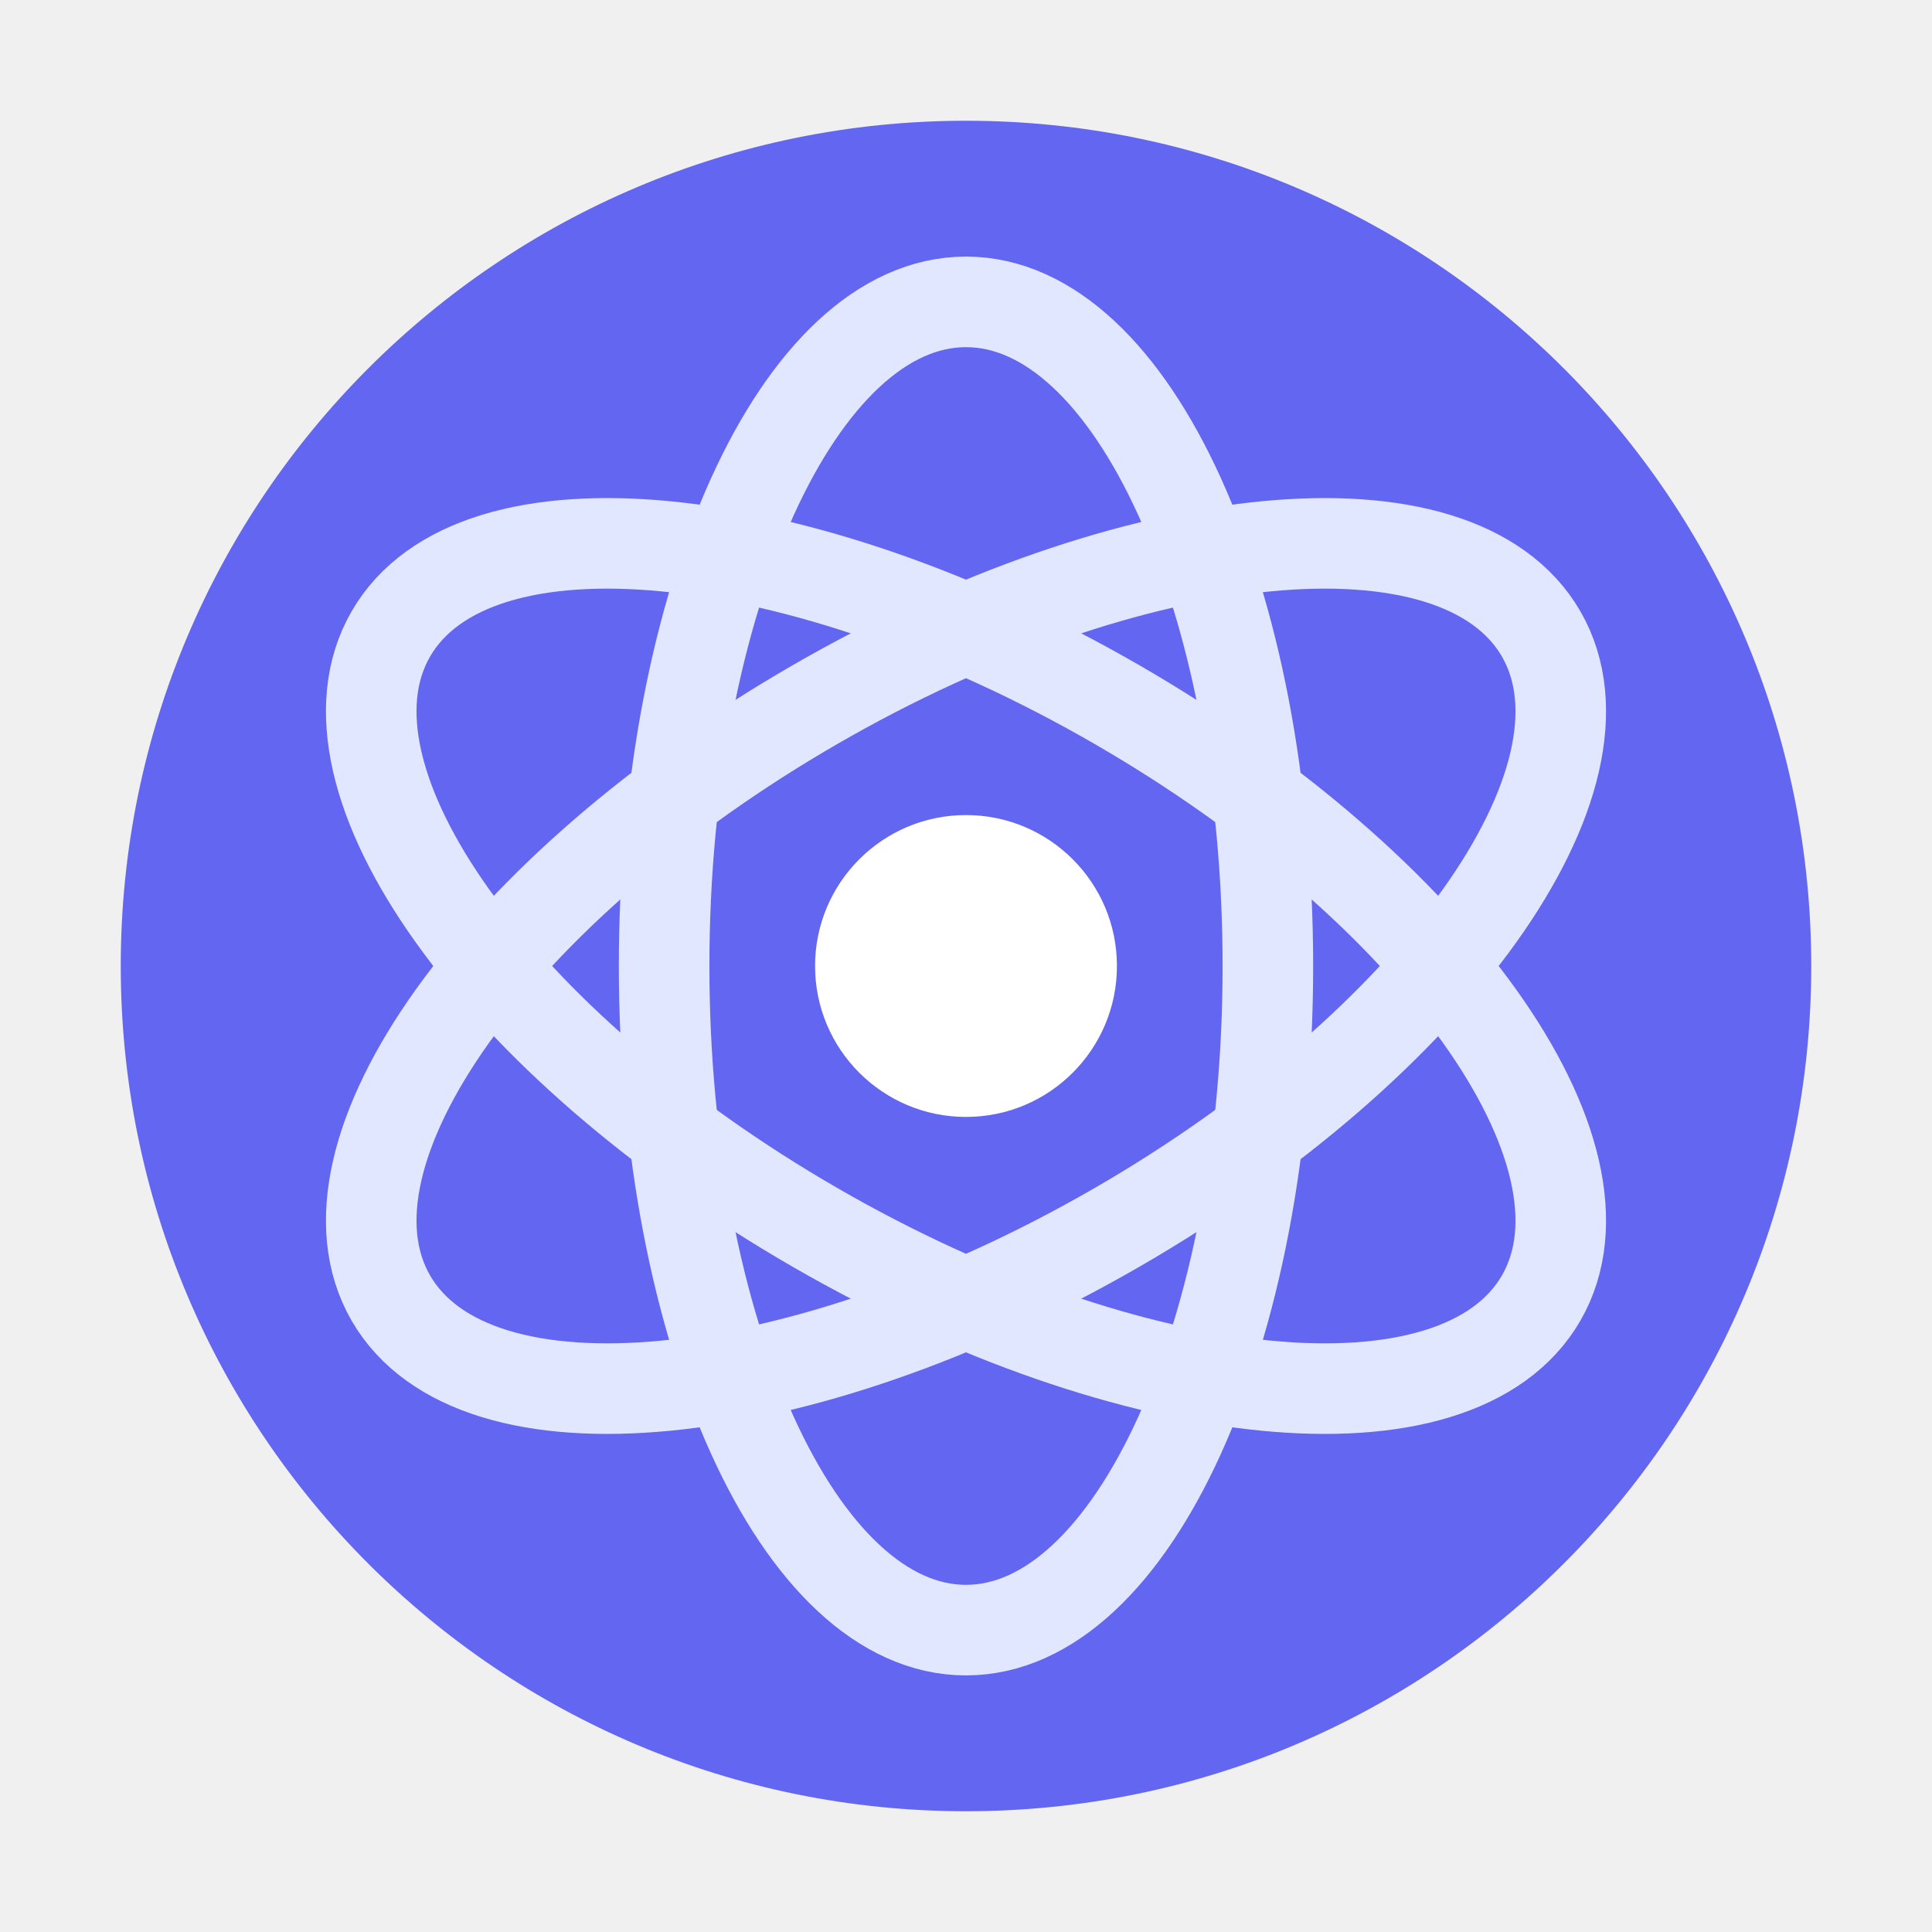
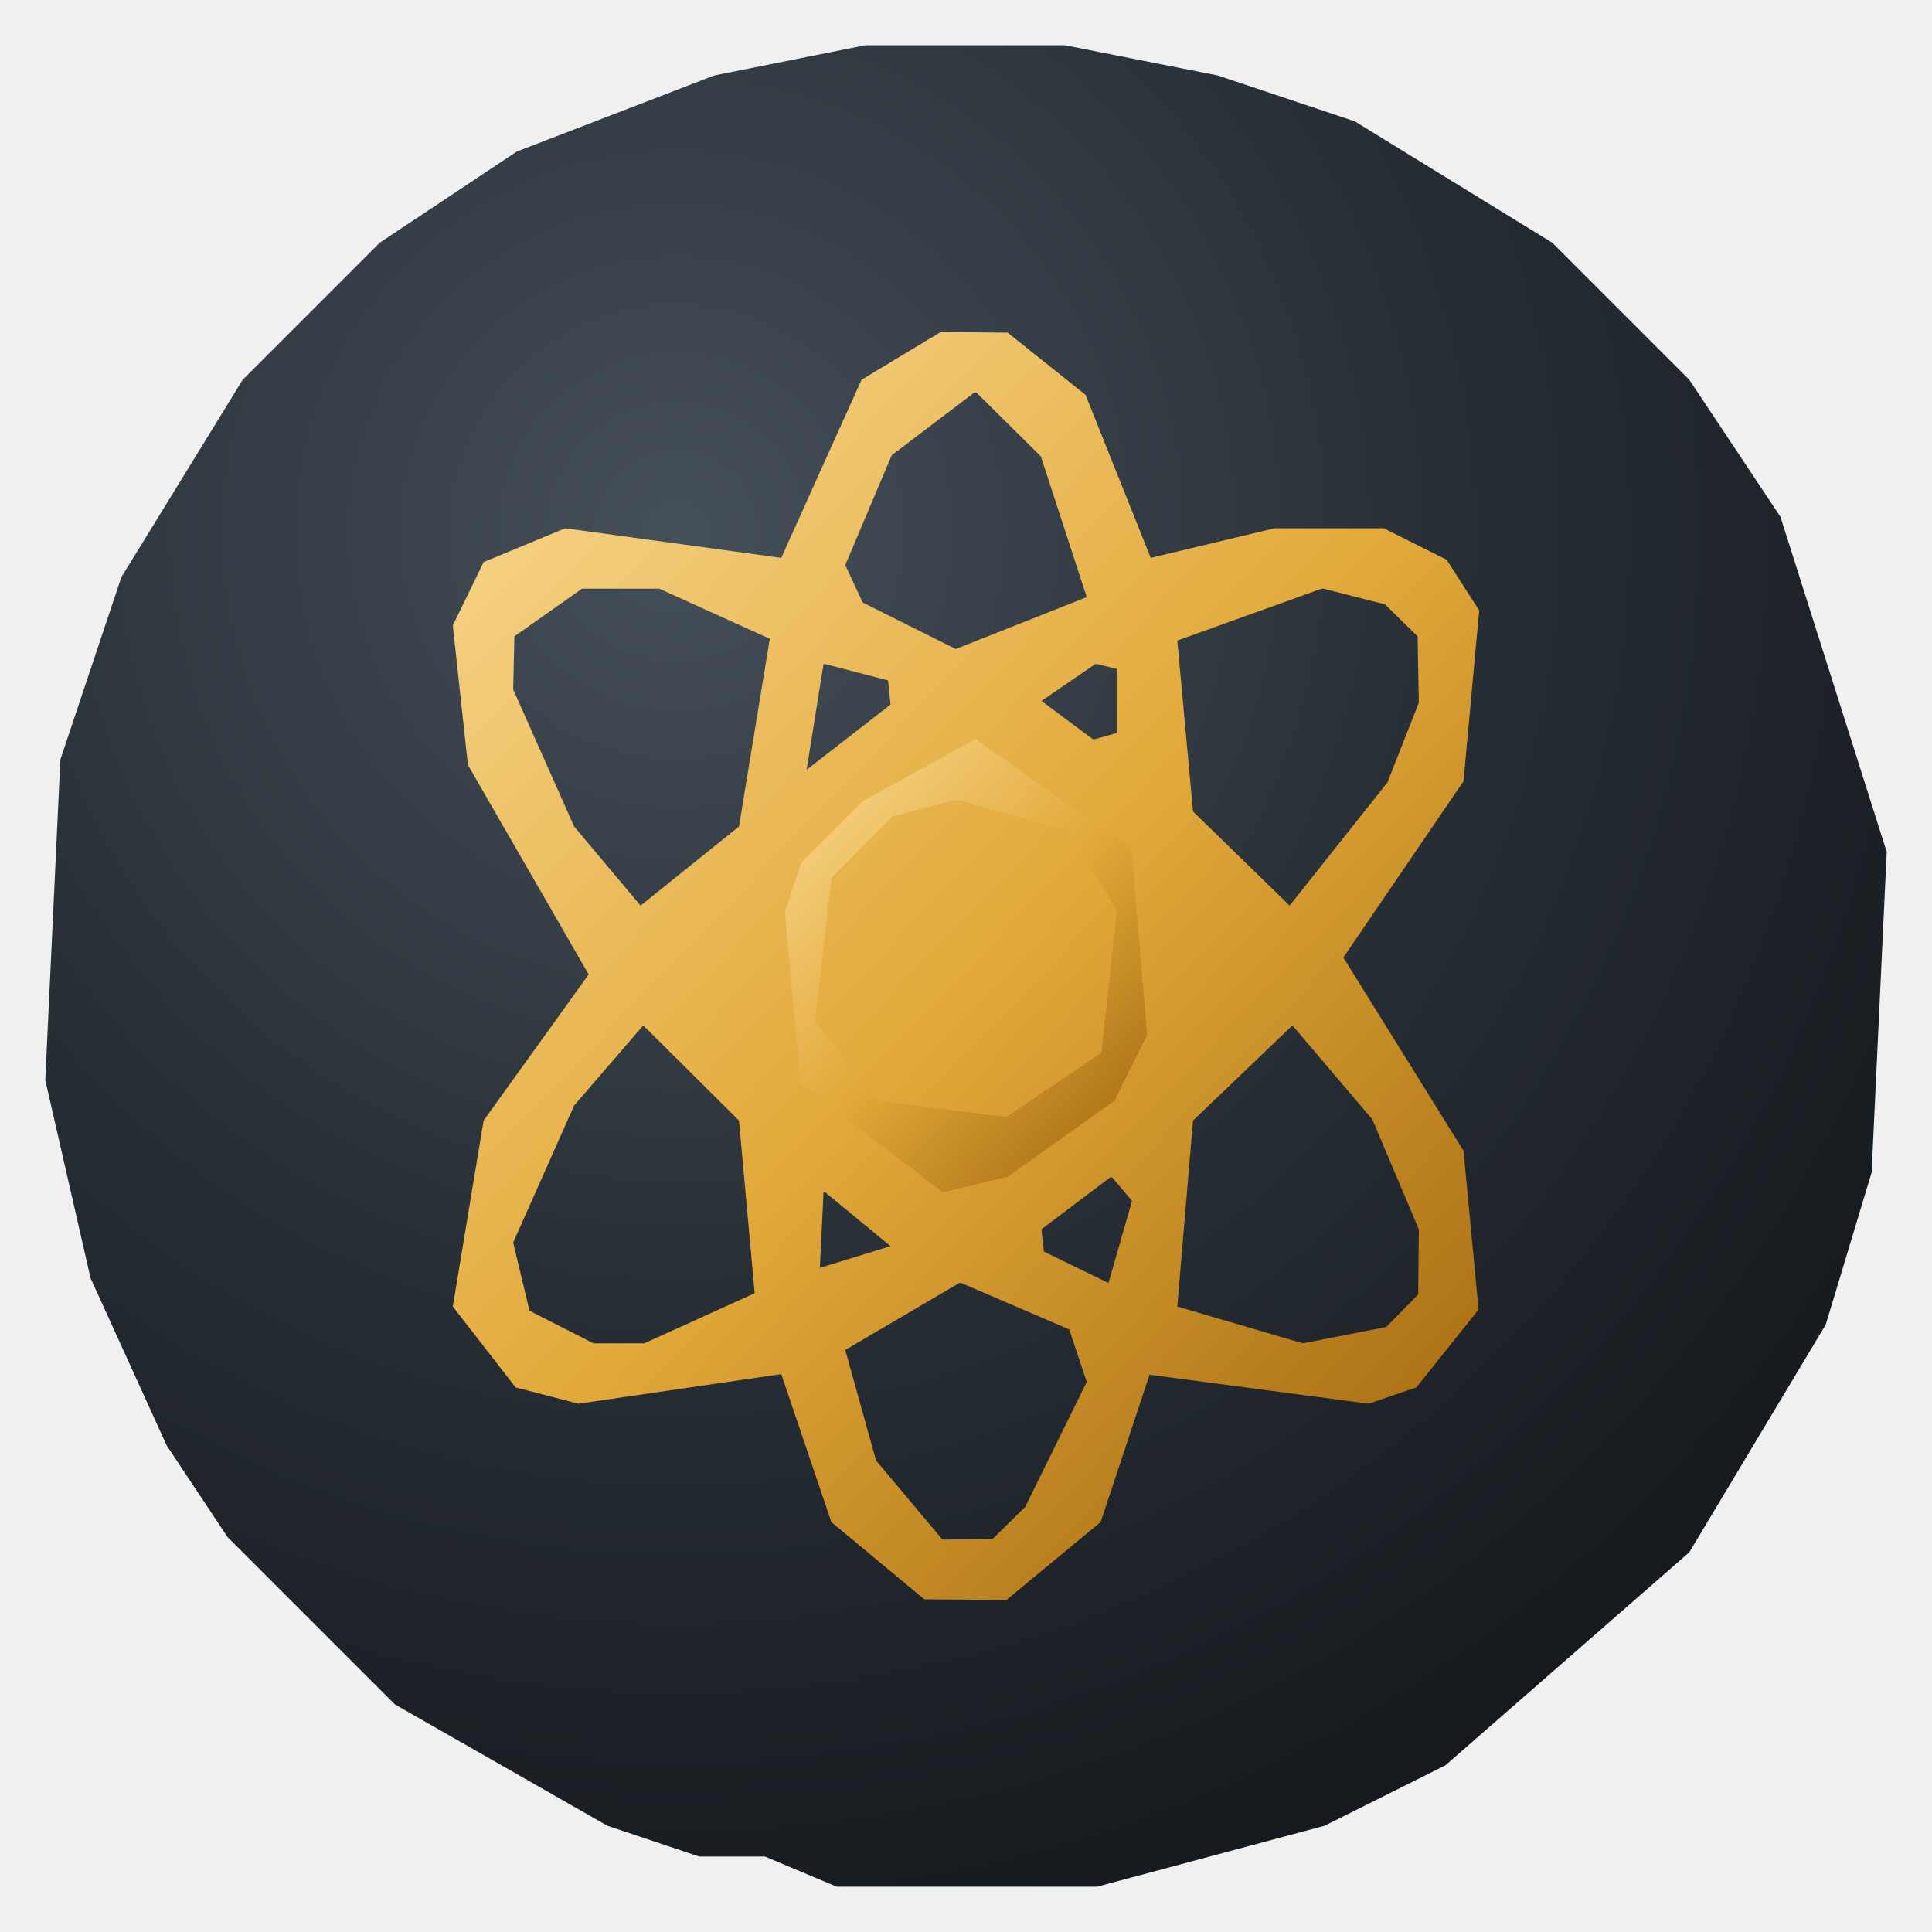
<svg xmlns="http://www.w3.org/2000/svg" width="32" height="32" viewBox="0 0 32 32">
-   <circle cx="16" cy="16" r="14" fill="#6366f1" />
-   <ellipse cx="16" cy="16" rx="11" ry="5" fill="none" stroke="#e0e7ff" stroke-width="1.5" transform="rotate(30 16 16)" />
-   <ellipse cx="16" cy="16" rx="11" ry="5" fill="none" stroke="#e0e7ff" stroke-width="1.5" transform="rotate(-30 16 16)" />
-   <ellipse cx="16" cy="16" rx="11" ry="5" fill="none" stroke="#e0e7ff" stroke-width="1.5" transform="rotate(90 16 16)" />
-   <circle cx="16" cy="16" r="2.5" fill="#fff" />
+   <defs>
+     <radialGradient id="faviconDisc" cx="34%" cy="26%" r="84%">
+       <stop offset="0%" stop-color="#454f59" />
+       <stop offset="55%" stop-color="#252c33" />
+       <stop offset="100%" stop-color="#14181c" />
+     </radialGradient>
+     <linearGradient id="faviconBrass" x1="10%" x2="90%" y1="4%" y2="98%">
+       <stop offset="0%" stop-color="#f7d488" />
+       <stop offset="50%" stop-color="#e2a93a" />
+       <stop offset="100%" stop-color="#a66b11" />
+     </linearGradient>
+   </defs>
+   <path fill="url(#faviconDisc)" fill-rule="evenodd" d="M14.36.75h3.28l2.53.5 2.27.76 3.27 2.01 2.27 2.27 1.51 2.27 1.76 5.55-.25 5.31-.76 2.52-2.26 3.77-4.04 3.53-2 1-3.77 1.01h-4.31l-1.19-.5h-1.09l-1.52-.51-3.52-2.01-2.77-2.77-1.01-1.52-1.26-2.77-.75-3.28.25-5.31 1.01-3.02 2.01-3.27 2.27-2.27 2.27-1.51 3.27-1.26 2.5-.5zM15.64 14l-1.37 1.04-.27.82.26 1.08.85.81 1.83-.01L18 16.42l-.52-1.88-.81-.54z" />
+   <g fill="url(#faviconBrass)" fill-rule="evenodd">
+     <path d="m15.61 5.5 1.08.01 1.29 1.03 1.08 2.7 2.05-.49h1.81l1.04.52.54.84-.26 2.83-1.99 2.92 1.99 3.2.25 2.63-1.03 1.29-.79.27-3.63-.48-.81 2.44-1.56 1.29-1.36-.01-1.54-1.28-.83-2.45-3.36.49-1.04-.27-1.04-1.34.51-3.08 1.74-2.42-2-3.47-.25-2.31.51-1.05 1.35-.56 3.58.49 1.33-2.95 1.31-.79zM9.64 9.75l-1.12.79-.02.88 1.01 2.27 1.1 1.31 1.63-1.31.51-3.11-1.83-.83zM21.39 17l-1.63 1.56-.26 3.08 2.08.61 1.38-.27.53-.54.01-1.08-.77-1.82L21.42 17zm.5-7.25-2.39.86.26 2.83 1.6 1.56 1.62-2.04.52-1.32-.02-1.1-.54-.53-1.02-.26zM10.64 17l-1.13 1.31-1.01 2.27.27 1.13 1.06.54h.84l1.83-.83-.26-2.86L10.67 17zm5.25 4.25L14 22.36l.51 1.83 1.1 1.31.83-.01.54-.53L18 22.89l-.29-.87-1.79-.77zm.25-14.75-1.37 1.04L14 9.36l.29.62 1.54.77L18 9.89l-.76-2.33-1.07-1.06zm2.25 13-1.14.86.04.37 1.07.52.39-1.36-.33-.39zM13.64 11l-.28 1.75 1.39-1.08-.04-.4-1.04-.27zm4.5 0-.89.61.86.64.39-.11v-1.06l-.33-.08zm-4.5 8.75L13.58 21l1.17-.36-1.08-.89z" />
+     <path d="m15.86 13.25 1.85.52.79 1.31-.26 2.36-1.57 1.06-2.11-.26-1.06-1.32.27-2.38 1.02-1.02 1.04-.27zm.28-1-1.85 1.02-1.02 1.02-.27.82.26 2.83 2.35 1.81 1.08-.26 1.77-1.26.54-1.09-.26-3.08-2.57-1.81z" />
+   </g>
</svg>
